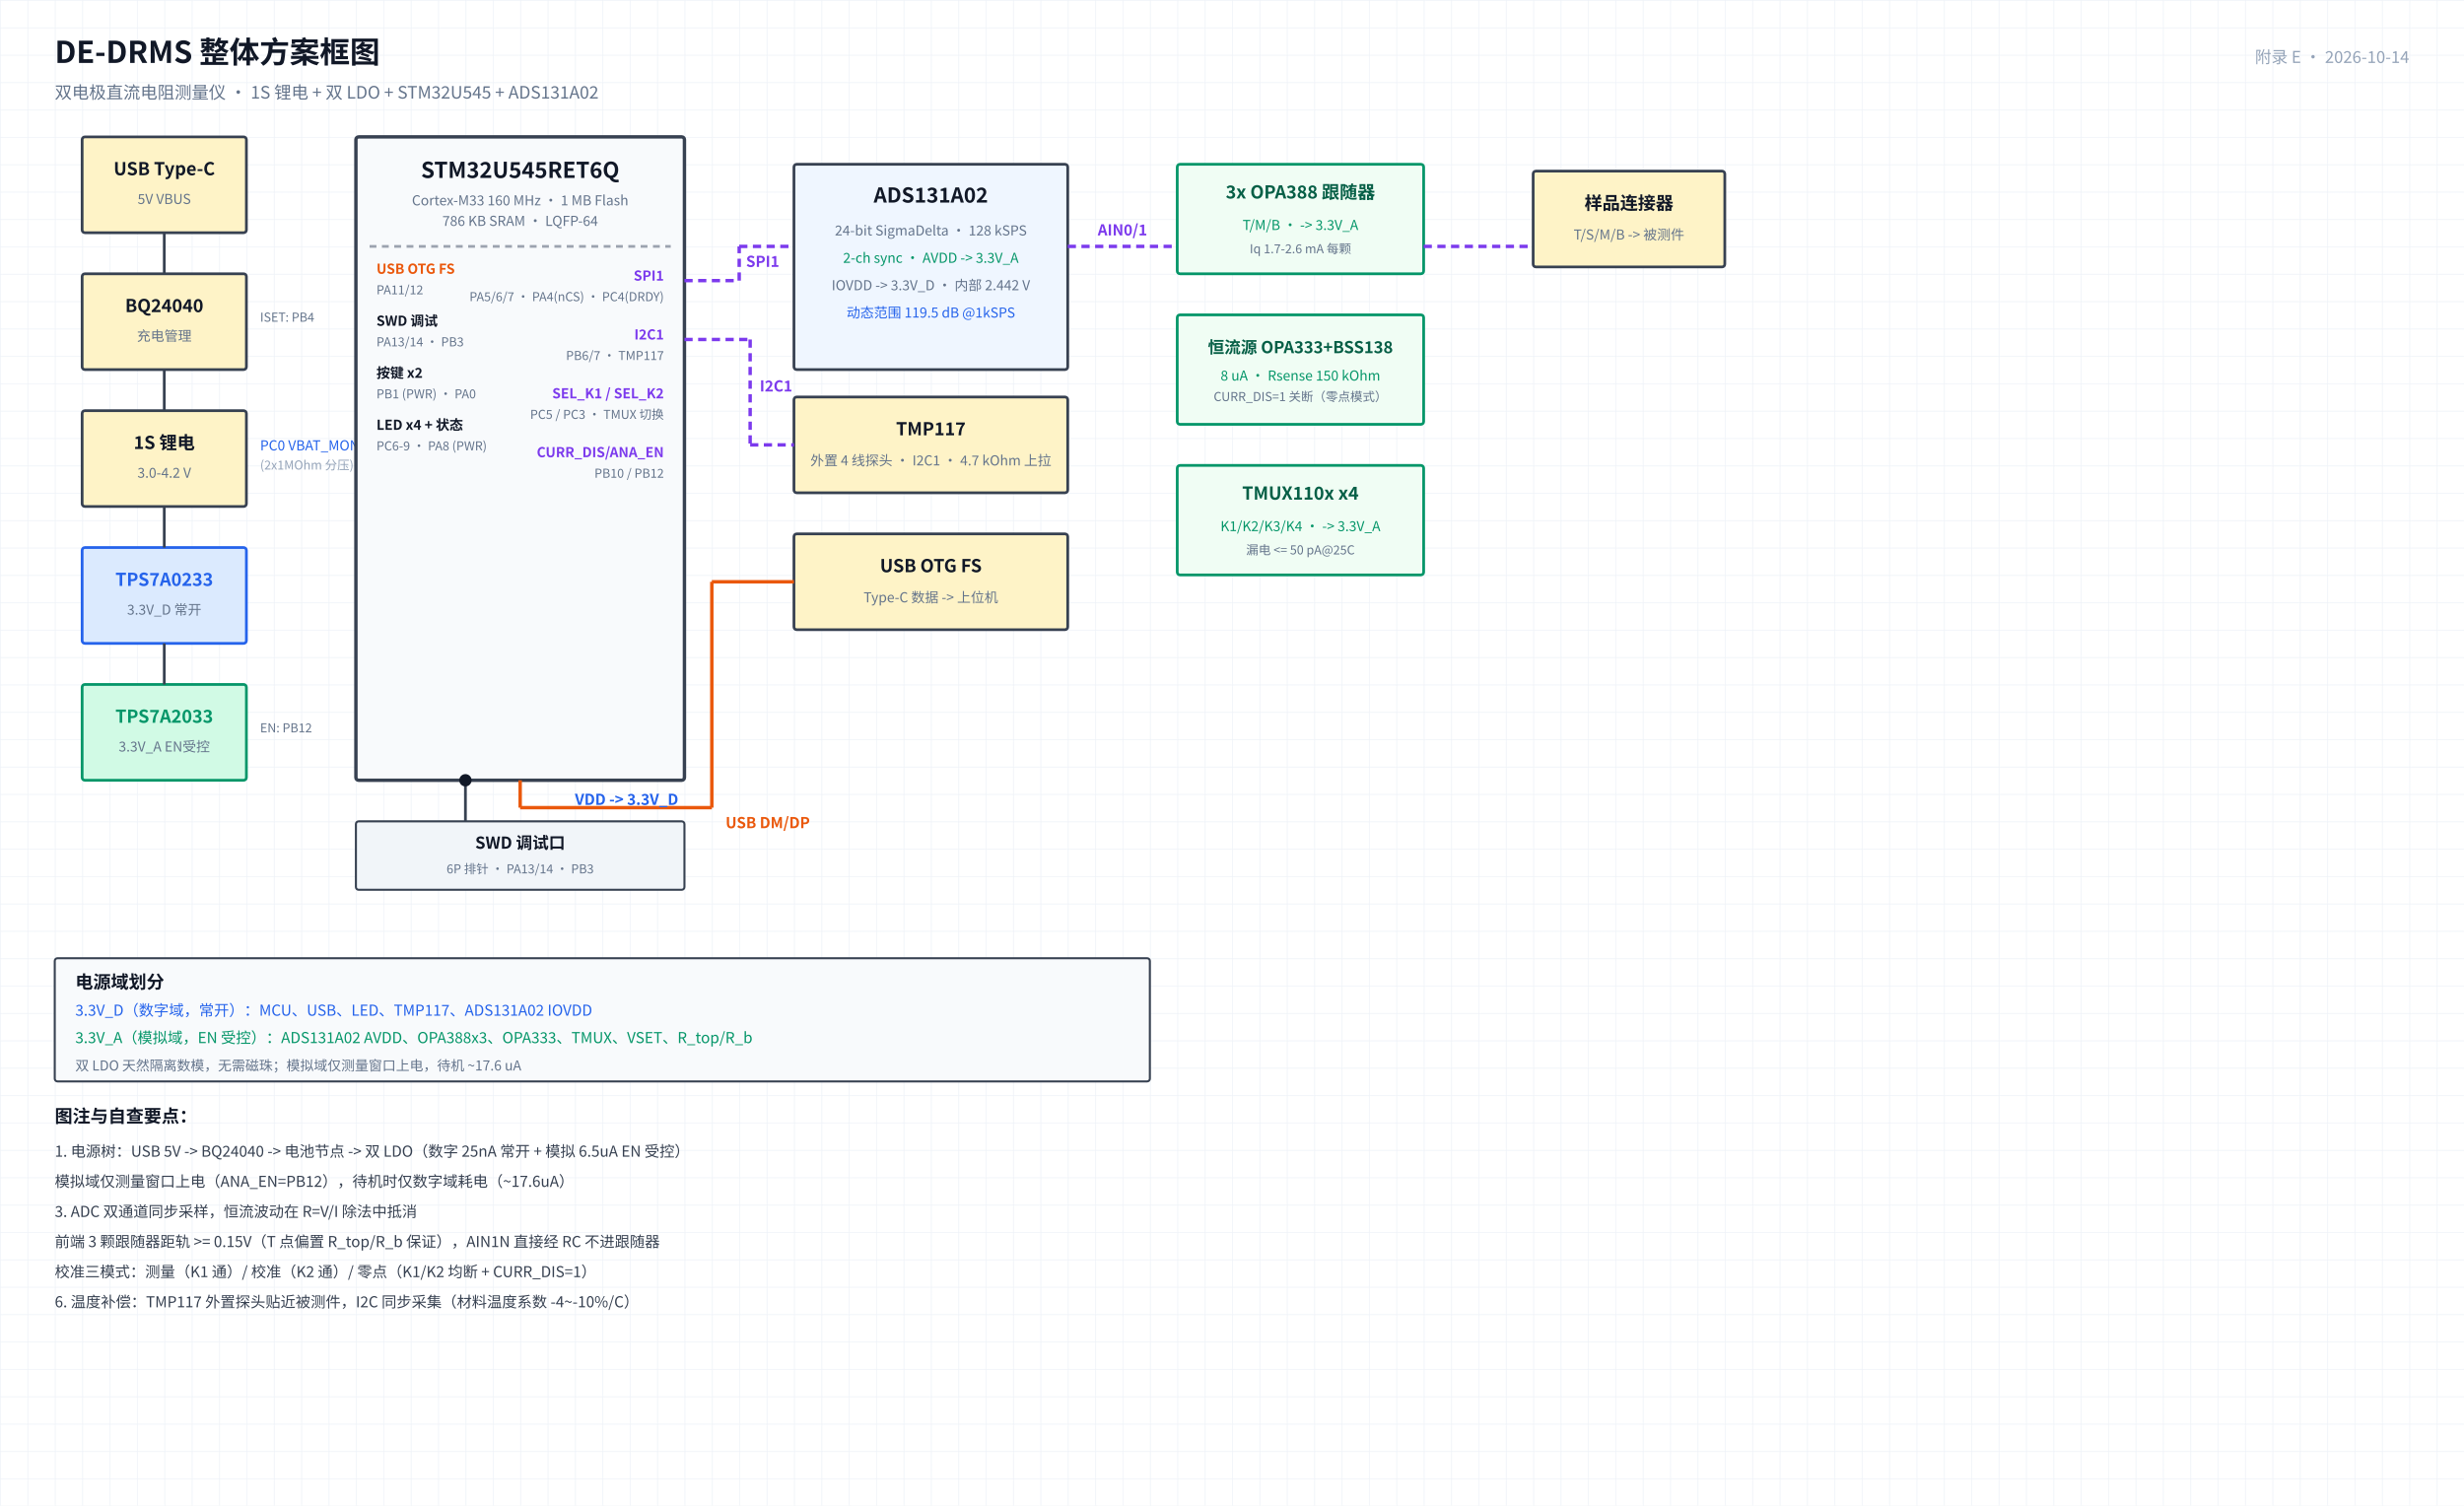
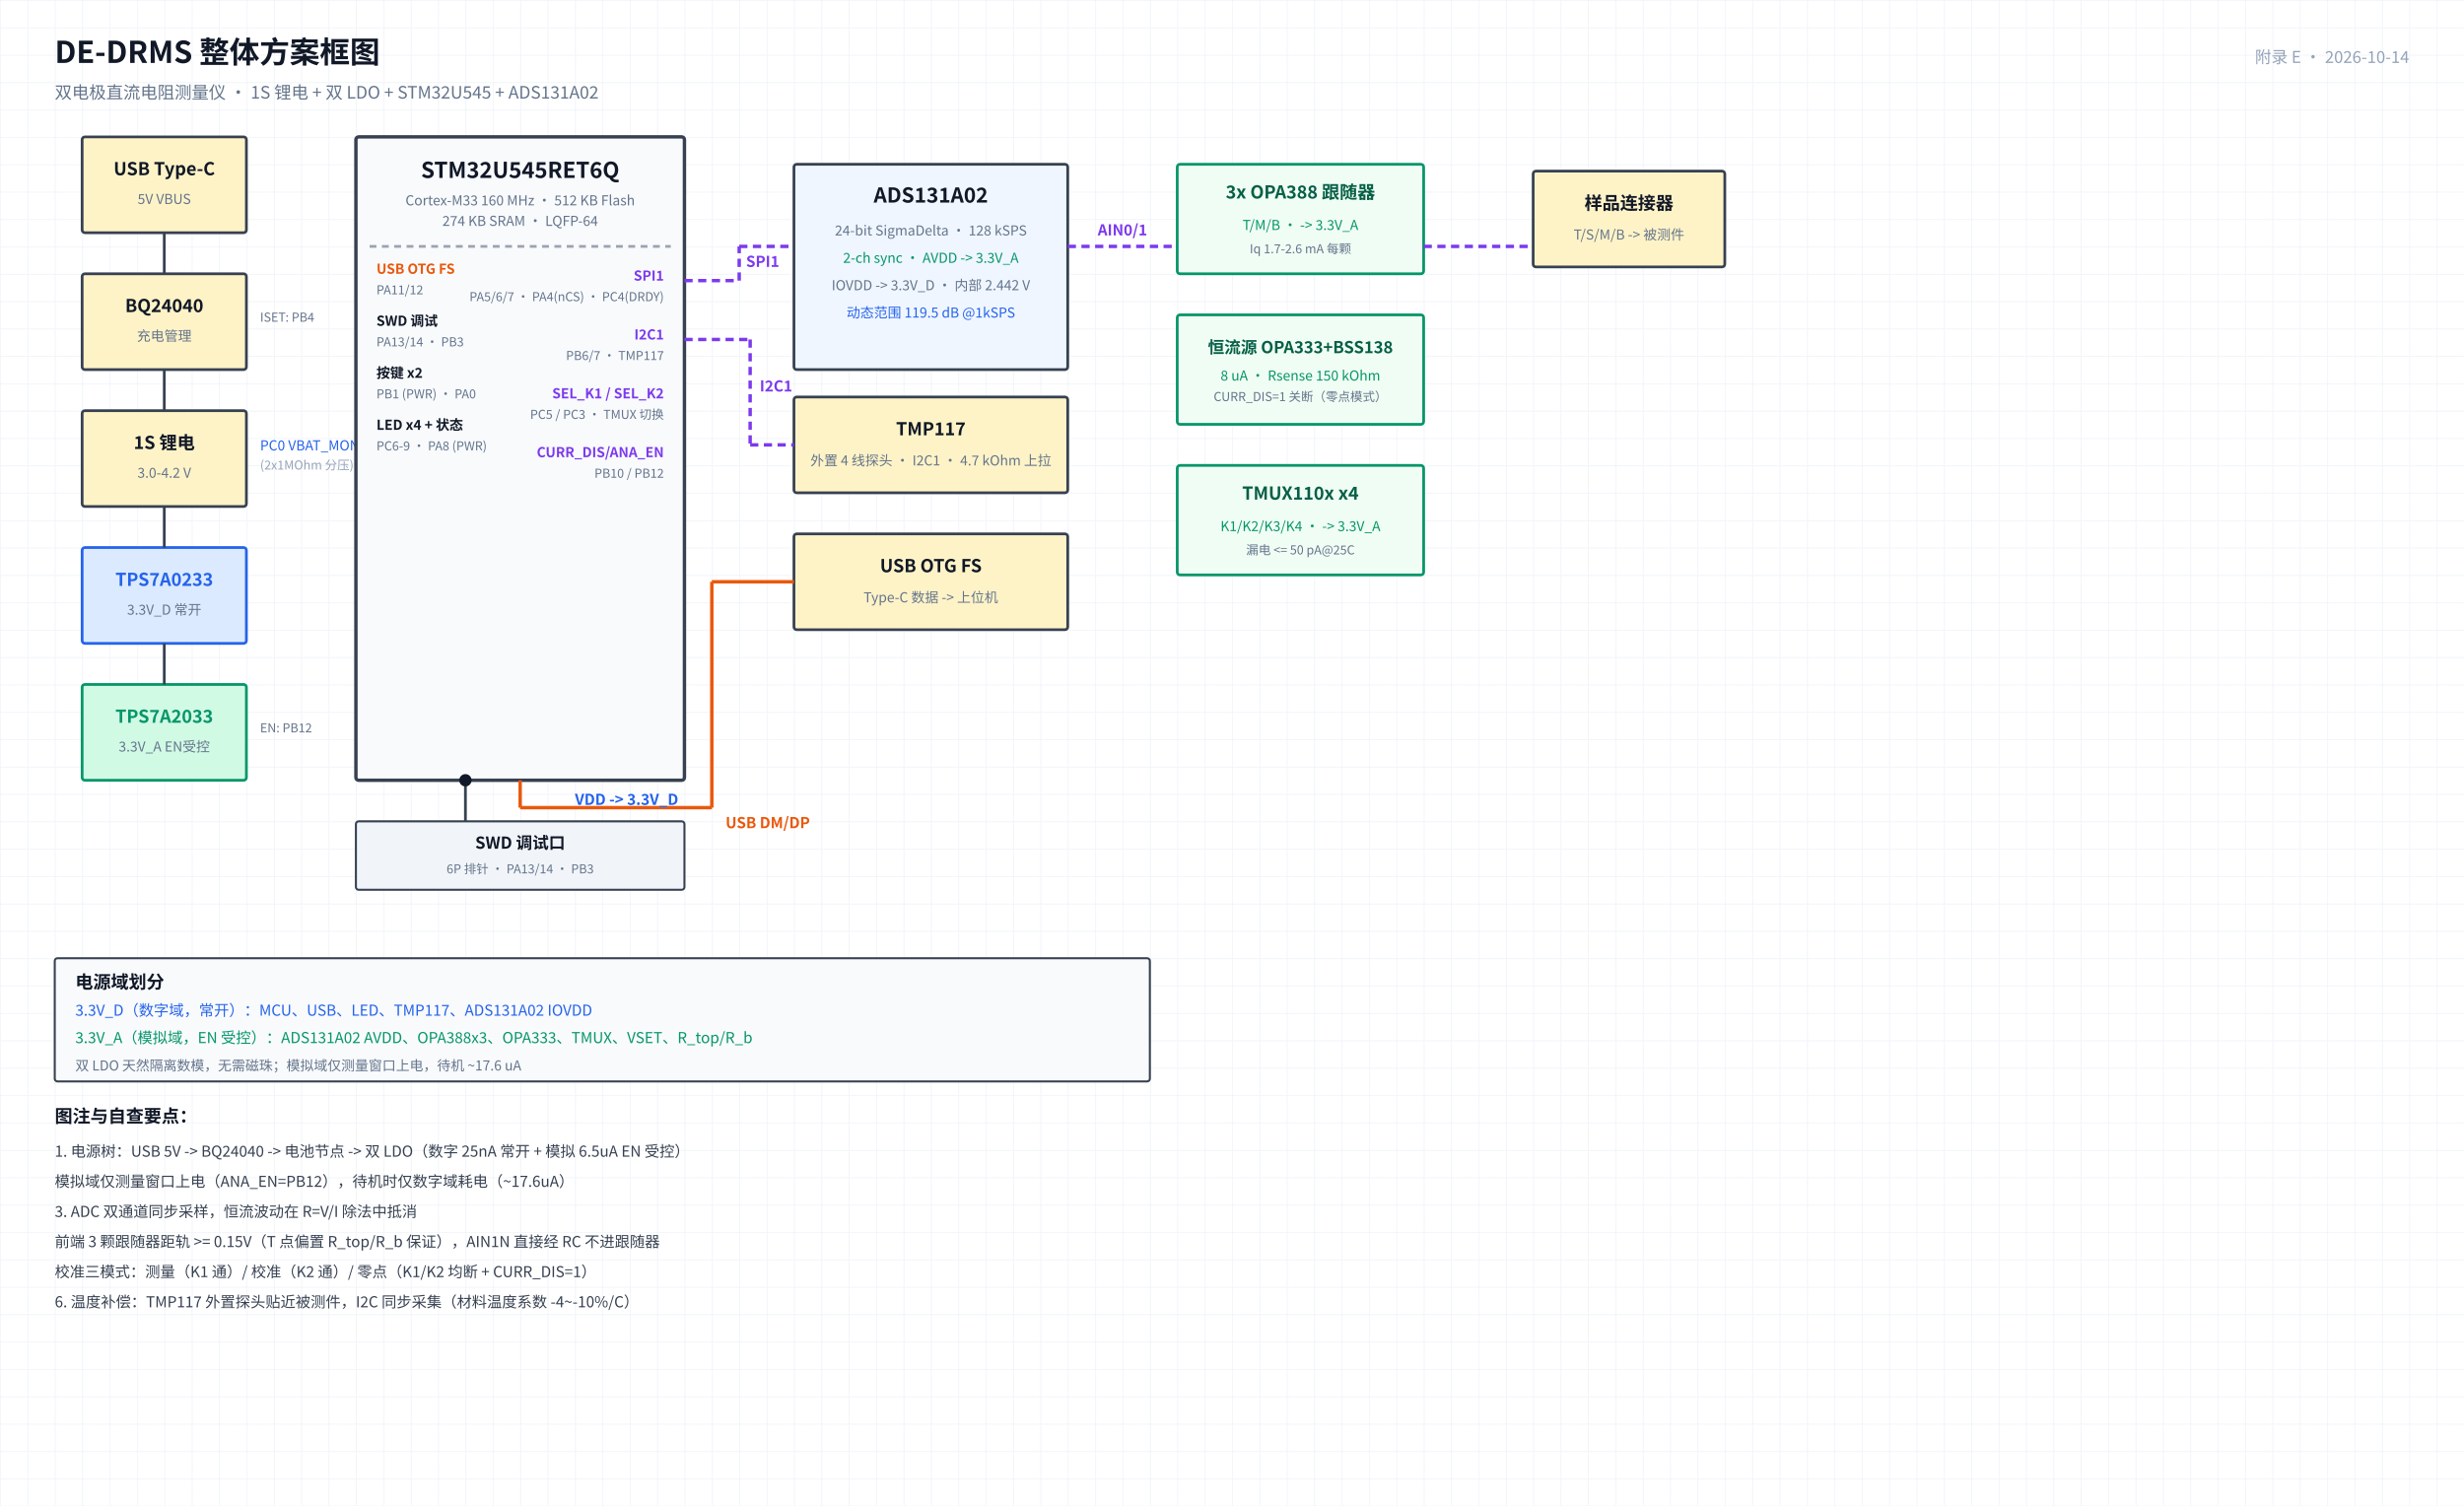
<svg xmlns="http://www.w3.org/2000/svg" width="1800" height="1100" viewBox="0 0 1800 1100" font-family="'Noto Sans CJK SC','Noto Sans SC','Source Han Sans SC','PingFang SC','Microsoft YaHei',sans-serif">
  <style>
  .w   { stroke:#374151; stroke-width:2;   fill:none }
  .wr  { stroke:#374151; stroke-width:2.5; fill:none }
  .sym { stroke:#374151; stroke-width:1.8; fill:none; stroke-linejoin:round }
  .p   { stroke:#7c3aed; stroke-width:1.8; fill:none; stroke-dasharray:6,4 }
  .gw  { stroke:#059669; stroke-width:3.5; fill:none }
  .ow  { stroke:#ea580c; stroke-width:3.5; fill:none }
  .gd  { stroke:#9ca3af; stroke-width:2;   fill:none; stroke-dasharray:5,4 }
</style>
  <defs>
    <pattern id="grid" width="20" height="20" patternUnits="userSpaceOnUse">
      <path d="M20,0 L0,0 0,20" fill="none" stroke="#eef2f7" stroke-width="1" />
    </pattern>
    <marker id="arrG" markerUnits="userSpaceOnUse" markerWidth="12" markerHeight="11" refX="10" refY="4.5" orient="auto">
      <path d="M0,0 L10,4.5 L0,9 z" fill="#059669" />
    </marker>
    <marker id="arrO" markerUnits="userSpaceOnUse" markerWidth="12" markerHeight="11" refX="10" refY="4.5" orient="auto">
      <path d="M0,0 L10,4.5 L0,9 z" fill="#ea580c" />
    </marker>
    <marker id="arrB" markerUnits="userSpaceOnUse" markerWidth="12" markerHeight="11" refX="10" refY="4.5" orient="auto">
      <path d="M0,0 L10,4.5 L0,9 z" fill="#2563eb" />
    </marker>
    <marker id="arrK" markerUnits="userSpaceOnUse" markerWidth="12" markerHeight="11" refX="10" refY="4.5" orient="auto">
      <path d="M0,0 L10,4.5 L0,9 z" fill="#374151" />
    </marker>
  </defs>
  <rect x="0" y="0" width="1800" height="1100" fill="#ffffff" />
  <rect x="0" y="0" width="1800" height="1100" fill="url(#grid)" />
  <text x="40" y="46" font-size="22" font-weight="bold" fill="#111827">DE-DRMS 整体方案框图</text>
  <text x="40" y="72" font-size="12.5" fill="#64748b">双电极直流电阻测量仪 · 1S 锂电 + 双 LDO + STM32U545 + ADS131A02</text>
  <text x="1760" y="46" font-size="12" fill="#94a3b8" text-anchor="end">附录 E · 2026-10-14</text>
  <rect x="60" y="100" width="120" height="70" rx="2" fill="#fef3c7" stroke="#374151" stroke-width="2" />
  <text x="120" y="128" font-size="13" font-weight="bold" fill="#111827" text-anchor="middle">USB Type-C</text>
  <text x="120" y="149" font-size="10" fill="#64748b" text-anchor="middle">5V VBUS</text>
  <rect x="60" y="200" width="120" height="70" rx="2" fill="#fef3c7" stroke="#374151" stroke-width="2" />
  <text x="120" y="228" font-size="13" font-weight="bold" fill="#111827" text-anchor="middle">BQ24040</text>
  <text x="120" y="249" font-size="10" fill="#64748b" text-anchor="middle">充电管理</text>
  <rect x="60" y="300" width="120" height="70" rx="2" fill="#fef3c7" stroke="#374151" stroke-width="2" />
  <text x="120" y="328" font-size="13" font-weight="bold" fill="#111827" text-anchor="middle">1S 锂电</text>
  <text x="120" y="349" font-size="10" fill="#64748b" text-anchor="middle">3.0-4.2 V</text>
  <rect x="60" y="400" width="120" height="70" rx="2" fill="#dbeafe" stroke="#2563eb" stroke-width="2" />
  <text x="120" y="428" font-size="13" font-weight="bold" fill="#2563eb" text-anchor="middle">TPS7A0233</text>
  <text x="120" y="449" font-size="10" fill="#64748b" text-anchor="middle">3.3V_D 常开</text>
  <rect x="60" y="500" width="120" height="70" rx="2" fill="#d1fae5" stroke="#059669" stroke-width="2" />
  <text x="120" y="528" font-size="13" font-weight="bold" fill="#059669" text-anchor="middle">TPS7A2033</text>
  <text x="120" y="549" font-size="10" fill="#64748b" text-anchor="middle">3.3V_A EN受控</text>
  <line x1="120" y1="170" x2="120" y2="200" class="w" />
  <line x1="120" y1="270" x2="120" y2="300" class="w" />
  <line x1="120" y1="370" x2="120" y2="400" class="w" />
  <line x1="120" y1="470" x2="120" y2="500" class="w" />
  <text x="190" y="329" font-size="10" fill="#2563eb">PC0 VBAT_MON</text>
  <text x="190" y="343" font-size="9" fill="#94a3b8">(2x1MOhm 分压)</text>
  <text x="190" y="235" font-size="9" fill="#64748b">ISET: PB4</text>
  <text x="190" y="535" font-size="9" fill="#64748b">EN: PB12</text>
  <rect x="260" y="100" width="240" height="470" rx="2" fill="#f8fafc" stroke="#374151" stroke-width="2.5" />
  <text x="380" y="130" font-size="16" font-weight="bold" fill="#111827" text-anchor="middle">STM32U545RET6Q</text>
-   <text x="380" y="150" font-size="10" fill="#64748b" text-anchor="middle">Cortex-M33 160 MHz · 1 MB Flash</text>
-   <text x="380" y="165" font-size="10" fill="#64748b" text-anchor="middle">786 KB SRAM · LQFP-64</text>
+   <text x="380" y="150" font-size="10" fill="#64748b" text-anchor="middle">Cortex-M33 160 MHz · 512 KB Flash</text>
+   <text x="380" y="165" font-size="10" fill="#64748b" text-anchor="middle">274 KB SRAM · LQFP-64</text>
  <line x1="270" y1="180" x2="490" y2="180" class="gd" />
  <text x="275" y="200" font-size="10" font-weight="bold" fill="#ea580c">USB OTG FS</text>
  <text x="275" y="215" font-size="9" fill="#64748b">PA11/12</text>
  <text x="275" y="238" font-size="10" font-weight="bold" fill="#111827">SWD 调试</text>
  <text x="275" y="253" font-size="9" fill="#64748b">PA13/14 · PB3</text>
  <text x="275" y="276" font-size="10" font-weight="bold" fill="#111827">按键 x2</text>
  <text x="275" y="291" font-size="9" fill="#64748b">PB1 (PWR) · PA0</text>
  <text x="275" y="314" font-size="10" font-weight="bold" fill="#111827">LED x4 + 状态</text>
  <text x="275" y="329" font-size="9" fill="#64748b">PC6-9 · PA8 (PWR)</text>
  <text x="485" y="205" font-size="10" font-weight="bold" fill="#7c3aed" text-anchor="end">SPI1</text>
  <text x="485" y="220" font-size="9" fill="#64748b" text-anchor="end">PA5/6/7 · PA4(nCS) · PC4(DRDY)</text>
  <text x="485" y="248" font-size="10" font-weight="bold" fill="#7c3aed" text-anchor="end">I2C1</text>
  <text x="485" y="263" font-size="9" fill="#64748b" text-anchor="end">PB6/7 · TMP117</text>
  <text x="485" y="291" font-size="10" font-weight="bold" fill="#7c3aed" text-anchor="end">SEL_K1 / SEL_K2</text>
  <text x="485" y="306" font-size="9" fill="#64748b" text-anchor="end">PC5 / PC3 · TMUX 切换</text>
  <text x="485" y="334" font-size="10" font-weight="bold" fill="#7c3aed" text-anchor="end">CURR_DIS/ANA_EN</text>
  <text x="485" y="349" font-size="9" fill="#64748b" text-anchor="end">PB10 / PB12</text>
  <rect x="580" y="120" width="200" height="150" rx="2" fill="#eff6ff" stroke="#374151" stroke-width="2" />
  <text x="680" y="148" font-size="15" font-weight="bold" fill="#111827" text-anchor="middle">ADS131A02</text>
  <text x="680" y="172" font-size="10" fill="#64748b" text-anchor="middle">24-bit SigmaDelta · 128 kSPS</text>
  <text x="680" y="192" font-size="10" fill="#059669" text-anchor="middle">2-ch sync · AVDD -&gt; 3.3V_A</text>
  <text x="680" y="212" font-size="10" fill="#64748b" text-anchor="middle">IOVDD -&gt; 3.3V_D · 内部 2.442 V</text>
  <text x="680" y="232" font-size="10" fill="#2563eb" text-anchor="middle">动态范围 119.5 dB @1kSPS</text>
  <rect x="580" y="290" width="200" height="70" rx="2" fill="#fef3c7" stroke="#374151" stroke-width="2" />
  <text x="680" y="318" font-size="13" font-weight="bold" fill="#111827" text-anchor="middle">TMP117</text>
  <text x="680" y="340" font-size="10" fill="#64748b" text-anchor="middle">外置 4 线探头 · I2C1 · 4.7 kOhm 上拉</text>
  <rect x="580" y="390" width="200" height="70" rx="2" fill="#fef3c7" stroke="#374151" stroke-width="2" />
  <text x="680" y="418" font-size="13" font-weight="bold" fill="#111827" text-anchor="middle">USB OTG FS</text>
  <text x="680" y="440" font-size="10" fill="#64748b" text-anchor="middle">Type-C 数据 -&gt; 上位机</text>
  <rect x="260" y="600" width="240" height="50" rx="2" fill="#f1f5f9" stroke="#374151" stroke-width="1.5" />
  <text x="380" y="620" font-size="12" font-weight="bold" fill="#111827" text-anchor="middle">SWD 调试口</text>
  <text x="380" y="638" font-size="9" fill="#64748b" text-anchor="middle">6P 排针 · PA13/14 · PB3</text>
  <rect x="860" y="120" width="180" height="80" rx="2" fill="#f0fdf4" stroke="#059669" stroke-width="2" />
  <text x="950" y="145" font-size="13" font-weight="bold" fill="#065f46" text-anchor="middle">3x OPA388 跟随器</text>
  <text x="950" y="168" font-size="10" fill="#059669" text-anchor="middle">T/M/B · -&gt; 3.3V_A</text>
  <text x="950" y="185" font-size="9" fill="#64748b" text-anchor="middle">Iq 1.7-2.6 mA 每颗</text>
  <rect x="860" y="230" width="180" height="80" rx="2" fill="#f0fdf4" stroke="#059669" stroke-width="2" />
  <text x="950" y="258" font-size="12" font-weight="bold" fill="#065f46" text-anchor="middle">恒流源 OPA333+BSS138</text>
  <text x="950" y="278" font-size="10" fill="#059669" text-anchor="middle">8 uA · Rsense 150 kOhm</text>
  <text x="950" y="293" font-size="9" fill="#64748b" text-anchor="middle">CURR_DIS=1 关断（零点模式）</text>
  <rect x="860" y="340" width="180" height="80" rx="2" fill="#f0fdf4" stroke="#059669" stroke-width="2" />
  <text x="950" y="365" font-size="13" font-weight="bold" fill="#065f46" text-anchor="middle">TMUX110x x4</text>
  <text x="950" y="388" font-size="10" fill="#059669" text-anchor="middle">K1/K2/K3/K4 · -&gt; 3.3V_A</text>
  <text x="950" y="405" font-size="9" fill="#64748b" text-anchor="middle">漏电 &lt;= 50 pA@25C</text>
  <rect x="1120" y="125" width="140" height="70" rx="2" fill="#fef3c7" stroke="#374151" stroke-width="2" />
  <text x="1190" y="153" font-size="13" font-weight="bold" fill="#111827" text-anchor="middle">样品连接器</text>
  <text x="1190" y="175" font-size="10" fill="#64748b" text-anchor="middle">T/S/M/B -&gt; 被测件</text>
  <line x1="500" y1="205" x2="540" y2="205" class="p" style="stroke-width:2.5" />
  <line x1="540" y1="205" x2="540" y2="180" class="p" style="stroke-width:2.5" />
  <line x1="540" y1="180" x2="580" y2="180" class="p" style="stroke-width:2.5" />
  <text x="545" y="195" font-size="11" font-weight="bold" fill="#7c3aed">SPI1</text>
  <line x1="500" y1="248" x2="548" y2="248" class="p" style="stroke-width:2.5" />
  <line x1="548" y1="248" x2="548" y2="325" class="p" style="stroke-width:2.5" />
  <line x1="548" y1="325" x2="580" y2="325" class="p" style="stroke-width:2.5" />
  <text x="555" y="286" font-size="11" font-weight="bold" fill="#7c3aed">I2C1</text>
  <line x1="780" y1="180" x2="860" y2="180" class="p" style="stroke-width:2.5" />
  <text x="820" y="172" font-size="11" font-weight="bold" fill="#7c3aed" text-anchor="middle">AIN0/1</text>
  <line x1="1040" y1="180" x2="1120" y2="180" class="p" style="stroke-width:2.5" />
  <line x1="380" y1="570" x2="380" y2="590" class="ow" style="stroke-width:2.5" />
  <line x1="380" y1="590" x2="520" y2="590" class="ow" style="stroke-width:2.5" />
  <line x1="520" y1="590" x2="520" y2="425" class="ow" style="stroke-width:2.5" />
  <line x1="520" y1="425" x2="580" y2="425" class="ow" style="stroke-width:2.5" />
  <text x="530" y="605" font-size="11" font-weight="bold" fill="#ea580c">USB DM/DP</text>
  <line x1="340" y1="570" x2="340" y2="600" class="w" />
  <circle cx="340" cy="570" r="4.5" fill="#111827" />
  <text x="420" y="588" font-size="11" font-weight="bold" fill="#2563eb">VDD -&gt; 3.3V_D</text>
  <rect x="40" y="700" width="800" height="90" rx="2" fill="#f8fafc" stroke="#374151" stroke-width="1.5" />
  <text x="55" y="722" font-size="13" font-weight="bold" fill="#111827">电源域划分</text>
  <text x="55" y="742" font-size="11" fill="#2563eb">3.3V_D（数字域，常开）：MCU、USB、LED、TMP117、ADS131A02 IOVDD</text>
  <text x="55" y="762" font-size="11" fill="#059669">3.3V_A（模拟域，EN 受控）：ADS131A02 AVDD、OPA388x3、OPA333、TMUX、VSET、R_top/R_b</text>
  <text x="55" y="782" font-size="10" fill="#64748b">双 LDO 天然隔离数模，无需磁珠；模拟域仅测量窗口上电，待机 ~17.6 uA</text>
  <text x="40" y="820" font-size="13" font-weight="bold" fill="#111827">图注与自查要点：</text>
  <text x="40" y="845" font-size="11" fill="#374151">1. 电源树：USB 5V -&gt; BQ24040 -&gt; 电池节点 -&gt; 双 LDO（数字 25nA 常开 + 模拟 6.5uA EN 受控）</text>
  <text x="40" y="867" font-size="11" fill="#374151">  模拟域仅测量窗口上电（ANA_EN=PB12），待机时仅数字域耗电（~17.6uA）</text>
  <text x="40" y="889" font-size="11" fill="#374151">3. ADC 双通道同步采样，恒流波动在 R=V/I 除法中抵消</text>
  <text x="40" y="911" font-size="11" fill="#374151">  前端 3 颗跟随器距轨 &gt;= 0.15V（T 点偏置 R_top/R_b 保证），AIN1N 直接经 RC 不进跟随器</text>
  <text x="40" y="933" font-size="11" fill="#374151">  校准三模式：测量（K1 通）/ 校准（K2 通）/ 零点（K1/K2 均断 + CURR_DIS=1）</text>
  <text x="40" y="955" font-size="11" fill="#374151">6. 温度补偿：TMP117 外置探头贴近被测件，I2C 同步采集（材料温度系数 -4~-10%/C）</text>
</svg>
